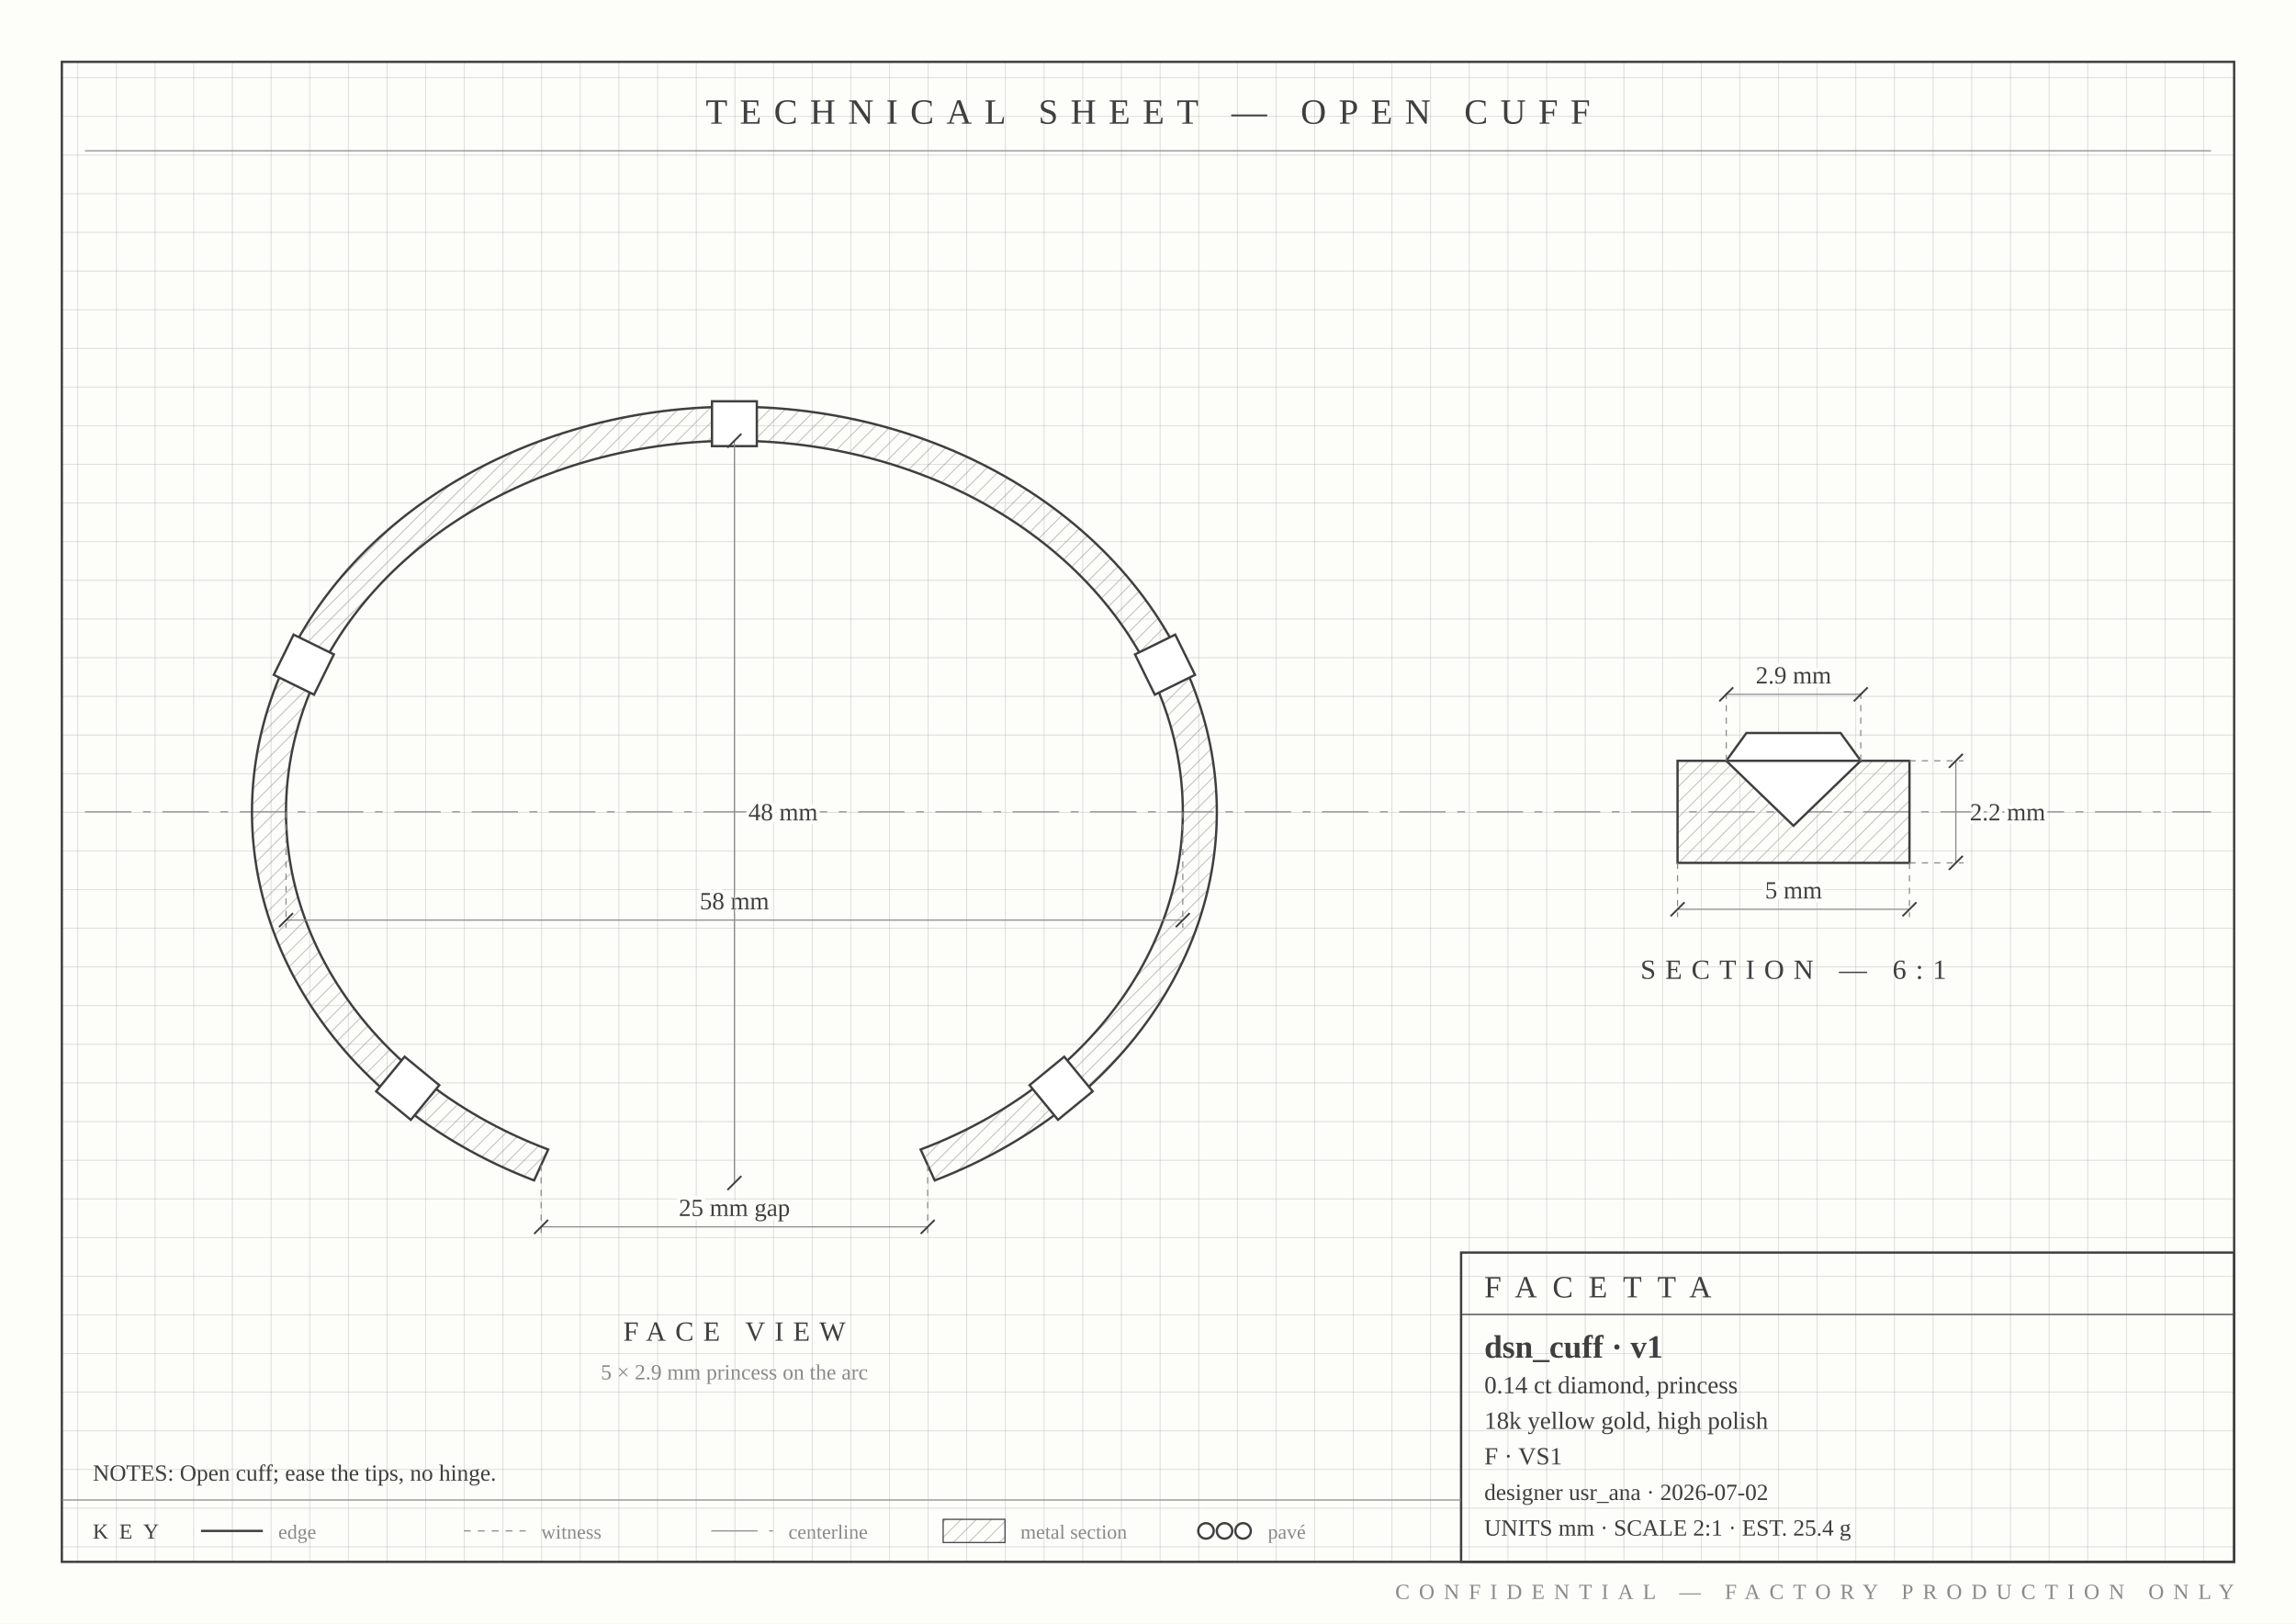
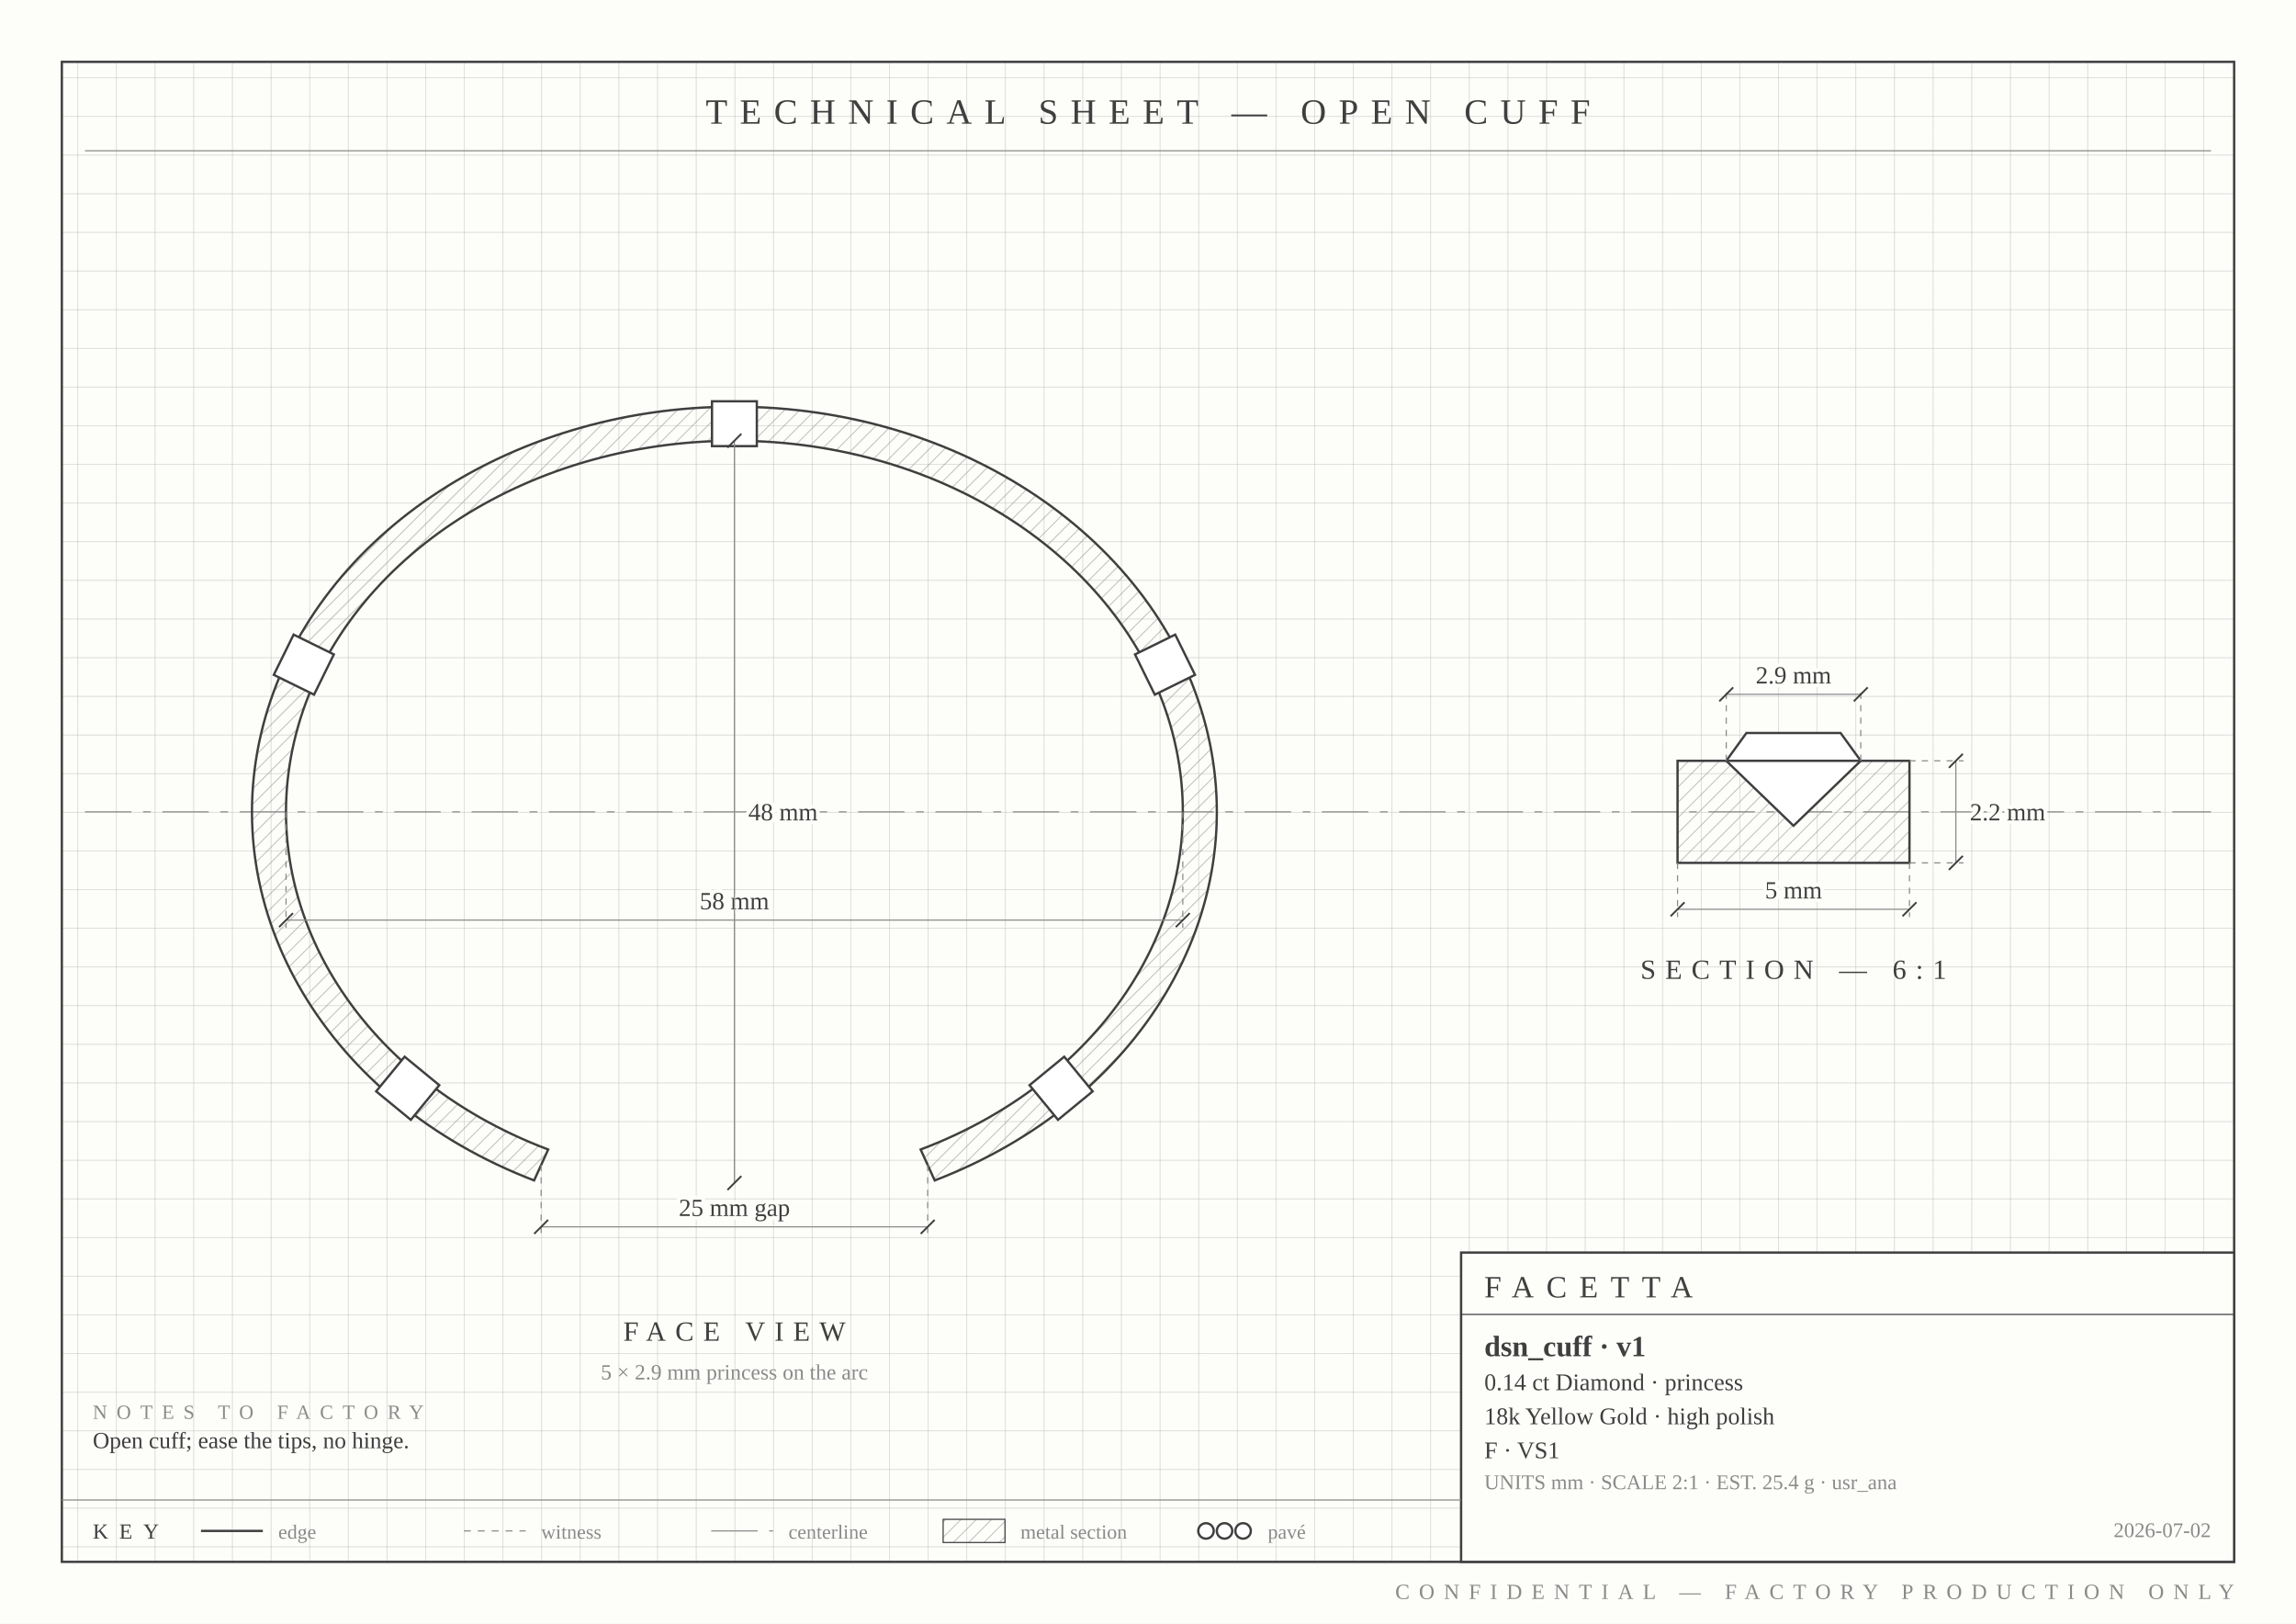
<svg xmlns="http://www.w3.org/2000/svg" viewBox="0 0 297 210" width="297mm" height="210mm" font-family="Georgia, 'Times New Roman', serif">
  <defs>
    <pattern id="hatch" width="1.4" height="1.4" patternTransform="rotate(45)" patternUnits="userSpaceOnUse">
      <line x1="0" y1="0" x2="0" y2="1.4" stroke="#8a8a8a" stroke-width="0.12" />
    </pattern>
    <pattern id="grid" width="5" height="5" patternUnits="userSpaceOnUse">
      <line x1="0" y1="0" x2="5" y2="0" stroke="#8a8a8a" stroke-width="0.06" />
      <line x1="0" y1="0" x2="0" y2="5" stroke="#8a8a8a" stroke-width="0.06" />
    </pattern>
  </defs>
  <rect x="0" y="0" width="297" height="210" fill="#fdfdfa" />
  <rect x="8" y="8" width="281" height="194" fill="url(#grid)" stroke="#3f3f3f" stroke-width="0.3" />
  <text x="148.50" y="16.00" font-family="Georgia, 'Times New Roman', serif" font-size="4.6" fill="#3f3f3f" text-anchor="middle" letter-spacing="1.6">TECHNICAL SHEET — OPEN CUFF</text>
  <line x1="11.00" y1="19.50" x2="286.00" y2="19.50" stroke="#8a8a8a" stroke-width="0.15" />
  <line x1="11.00" y1="105.00" x2="286.00" y2="105.00" stroke="#8a8a8a" stroke-width="0.15" stroke-dasharray="6 1.5 1 1.5" />
  <path d="M 69.09 152.67 A 62.40 52.40 0 1 1 120.91 152.67 L 119.09 148.67 A 58.00 48.00 0 1 0 70.91 148.67 Z" fill="url(#hatch)" stroke="#3f3f3f" stroke-width="0.3" />
  <rect x="49.84" y="137.85" width="5.80" height="5.80" fill="#ffffff" stroke="#3f3f3f" stroke-width="0.3" transform="rotate(-140.6 52.74 140.75)" />
  <rect x="36.40" y="83.06" width="5.80" height="5.80" fill="#ffffff" stroke="#3f3f3f" stroke-width="0.3" transform="rotate(-63.8 39.30 85.96)" />
  <rect x="92.10" y="51.90" width="5.80" height="5.80" fill="#ffffff" stroke="#3f3f3f" stroke-width="0.3" transform="rotate(-0.0 95.00 54.80)" />
  <rect x="147.80" y="83.06" width="5.80" height="5.80" fill="#ffffff" stroke="#3f3f3f" stroke-width="0.3" transform="rotate(63.8 150.70 85.96)" />
  <rect x="134.36" y="137.85" width="5.80" height="5.80" fill="#ffffff" stroke="#3f3f3f" stroke-width="0.3" transform="rotate(140.6 137.26 140.75)" />
  <line x1="37.00" y1="105.00" x2="37.00" y2="120.00" stroke="#8a8a8a" stroke-width="0.15" stroke-dasharray="0.8 0.8" />
  <line x1="153.00" y1="105.00" x2="153.00" y2="120.00" stroke="#8a8a8a" stroke-width="0.15" stroke-dasharray="0.8 0.8" />
  <line x1="37.00" y1="119.00" x2="153.00" y2="119.00" stroke="#8a8a8a" stroke-width="0.15" />
  <line x1="36.10" y1="119.90" x2="37.90" y2="118.10" stroke="#3f3f3f" stroke-width="0.24" />
  <line x1="152.10" y1="119.90" x2="153.90" y2="118.10" stroke="#3f3f3f" stroke-width="0.24" />
  <text x="95.00" y="117.60" font-family="Georgia, 'Times New Roman', serif" font-size="3.2" fill="#3f3f3f" text-anchor="middle" stroke="#fdfdfa" stroke-width="1.0" stroke-linejoin="round" paint-order="stroke">58 mm</text>
  <line x1="95.00" y1="57.00" x2="95.00" y2="153.00" stroke="#8a8a8a" stroke-width="0.15" />
  <line x1="94.10" y1="57.90" x2="95.90" y2="56.10" stroke="#3f3f3f" stroke-width="0.24" />
  <line x1="94.10" y1="153.90" x2="95.90" y2="152.10" stroke="#3f3f3f" stroke-width="0.24" />
  <text x="96.80" y="106.10" font-family="Georgia, 'Times New Roman', serif" font-size="3.2" fill="#3f3f3f" text-anchor="start" stroke="#fdfdfa" stroke-width="1.0" stroke-linejoin="round" paint-order="stroke">48 mm</text>
  <line x1="70.00" y1="150.67" x2="70.00" y2="159.67" stroke="#8a8a8a" stroke-width="0.15" stroke-dasharray="0.8 0.8" />
  <line x1="120.00" y1="150.67" x2="120.00" y2="159.67" stroke="#8a8a8a" stroke-width="0.15" stroke-dasharray="0.8 0.8" />
  <line x1="70.00" y1="158.67" x2="120.00" y2="158.67" stroke="#8a8a8a" stroke-width="0.15" />
  <line x1="69.10" y1="159.57" x2="70.90" y2="157.77" stroke="#3f3f3f" stroke-width="0.24" />
  <line x1="119.10" y1="159.57" x2="120.90" y2="157.77" stroke="#3f3f3f" stroke-width="0.24" />
  <text x="95.00" y="157.27" font-family="Georgia, 'Times New Roman', serif" font-size="3.2" fill="#3f3f3f" text-anchor="middle" stroke="#fdfdfa" stroke-width="1.0" stroke-linejoin="round" paint-order="stroke">25 mm gap</text>
  <text x="95.00" y="173.40" font-family="Georgia, 'Times New Roman', serif" font-size="3.6" fill="#3f3f3f" text-anchor="middle" letter-spacing="1.2">FACE VIEW</text>
  <text x="95.00" y="178.40" font-family="Georgia, 'Times New Roman', serif" font-size="2.8" fill="#8a8a8a" text-anchor="middle">5 × 2.9 mm princess on the arc</text>
  <rect x="217.00" y="98.40" width="30.00" height="13.20" fill="url(#hatch)" stroke="#3f3f3f" stroke-width="0.3" />
  <polygon points="225.91,94.80 238.09,94.80 240.70,98.40 232.00,106.80 223.30,98.40" fill="#ffffff" stroke="#3f3f3f" stroke-width="0.3" />
  <line x1="223.30" y1="98.40" x2="240.70" y2="98.40" stroke="#3f3f3f" stroke-width="0.3" />
  <line x1="223.30" y1="98.40" x2="223.30" y2="88.80" stroke="#8a8a8a" stroke-width="0.15" stroke-dasharray="0.8 0.8" />
  <line x1="240.70" y1="98.40" x2="240.70" y2="88.80" stroke="#8a8a8a" stroke-width="0.15" stroke-dasharray="0.8 0.8" />
  <line x1="223.30" y1="89.80" x2="240.70" y2="89.80" stroke="#8a8a8a" stroke-width="0.15" />
  <line x1="222.40" y1="90.70" x2="224.20" y2="88.90" stroke="#3f3f3f" stroke-width="0.24" />
  <line x1="239.80" y1="90.70" x2="241.60" y2="88.90" stroke="#3f3f3f" stroke-width="0.24" />
  <text x="232.00" y="88.40" font-family="Georgia, 'Times New Roman', serif" font-size="3.2" fill="#3f3f3f" text-anchor="middle" stroke="#fdfdfa" stroke-width="1.0" stroke-linejoin="round" paint-order="stroke">2.9 mm</text>
  <line x1="217.00" y1="111.60" x2="217.00" y2="118.60" stroke="#8a8a8a" stroke-width="0.15" stroke-dasharray="0.8 0.8" />
  <line x1="247.00" y1="111.60" x2="247.00" y2="118.60" stroke="#8a8a8a" stroke-width="0.15" stroke-dasharray="0.8 0.8" />
  <line x1="217.00" y1="117.60" x2="247.00" y2="117.60" stroke="#8a8a8a" stroke-width="0.15" />
  <line x1="216.10" y1="118.50" x2="217.90" y2="116.70" stroke="#3f3f3f" stroke-width="0.24" />
  <line x1="246.10" y1="118.50" x2="247.90" y2="116.70" stroke="#3f3f3f" stroke-width="0.24" />
  <text x="232.00" y="116.20" font-family="Georgia, 'Times New Roman', serif" font-size="3.2" fill="#3f3f3f" text-anchor="middle" stroke="#fdfdfa" stroke-width="1.0" stroke-linejoin="round" paint-order="stroke">5 mm</text>
  <line x1="247.00" y1="98.40" x2="254.00" y2="98.40" stroke="#8a8a8a" stroke-width="0.15" stroke-dasharray="0.8 0.8" />
  <line x1="247.00" y1="111.60" x2="254.00" y2="111.60" stroke="#8a8a8a" stroke-width="0.15" stroke-dasharray="0.8 0.8" />
  <line x1="253.00" y1="98.40" x2="253.00" y2="111.60" stroke="#8a8a8a" stroke-width="0.15" />
  <line x1="252.10" y1="99.30" x2="253.90" y2="97.50" stroke="#3f3f3f" stroke-width="0.24" />
  <line x1="252.10" y1="112.50" x2="253.90" y2="110.70" stroke="#3f3f3f" stroke-width="0.24" />
  <text x="254.80" y="106.10" font-family="Georgia, 'Times New Roman', serif" font-size="3.2" fill="#3f3f3f" text-anchor="start" stroke="#fdfdfa" stroke-width="1.0" stroke-linejoin="round" paint-order="stroke">2.2 mm</text>
  <text x="232.00" y="126.60" font-family="Georgia, 'Times New Roman', serif" font-size="3.6" fill="#3f3f3f" text-anchor="middle" letter-spacing="1.2">SECTION — 6:1</text>
-   <rect x="189.00" y="162.00" width="100" height="40" fill="none" stroke="#3f3f3f" stroke-width="0.3" />
+   <rect x="189.00" y="162.00" width="100" height="40" fill="#fdfdfa" stroke="#3f3f3f" stroke-width="0.3" />
  <line x1="189.00" y1="170.00" x2="289.00" y2="170.00" stroke="#3f3f3f" stroke-width="0.15" />
-   <text x="192.00" y="167.80" font-family="Georgia, 'Times New Roman', serif" font-size="4.0" fill="#3f3f3f" text-anchor="start" letter-spacing="2.0">FACETTA</text>
-   <text x="192.00" y="175.60" font-family="Georgia, 'Times New Roman', serif" font-size="4.2" fill="#3f3f3f" text-anchor="start" font-weight="bold">dsn_cuff  ·  v1</text>
-   <text x="192.00" y="180.20" font-family="Georgia, 'Times New Roman', serif" font-size="3.2" fill="#3f3f3f" text-anchor="start">0.14 ct diamond, princess</text>
-   <text x="192.00" y="184.80" font-family="Georgia, 'Times New Roman', serif" font-size="3.2" fill="#3f3f3f" text-anchor="start">18k yellow gold, high polish</text>
-   <text x="192.00" y="189.40" font-family="Georgia, 'Times New Roman', serif" font-size="3.2" fill="#3f3f3f" text-anchor="start">F  ·  VS1</text>
-   <text x="192.00" y="194.00" font-family="Georgia, 'Times New Roman', serif" font-size="3.0" fill="#3f3f3f" text-anchor="start">designer usr_ana  ·  2026-07-02</text>
-   <text x="192.00" y="198.60" font-family="Georgia, 'Times New Roman', serif" font-size="3.0" fill="#3f3f3f" text-anchor="start">UNITS mm  ·  SCALE 2:1  ·  EST. 25.4 g</text>
+   <text x="192.00" y="167.80" font-family="Georgia, 'Times New Roman', serif" font-size="4.0" fill="#3f3f3f" text-anchor="start" letter-spacing="1.6">FACETTA</text>
+   <text x="192.00" y="175.40" font-family="Georgia, 'Times New Roman', serif" font-size="3.8" fill="#3f3f3f" text-anchor="start" font-weight="bold">dsn_cuff  ·  v1</text>
+   <text x="192.00" y="179.80" font-family="Georgia, 'Times New Roman', serif" font-size="3.1" fill="#3f3f3f" text-anchor="start">0.14 ct Diamond  ·  princess</text>
+   <text x="192.00" y="184.20" font-family="Georgia, 'Times New Roman', serif" font-size="3.1" fill="#3f3f3f" text-anchor="start">18k Yellow Gold  ·  high polish</text>
+   <text x="192.00" y="188.60" font-family="Georgia, 'Times New Roman', serif" font-size="3.1" fill="#3f3f3f" text-anchor="start">F  ·  VS1</text>
+   <text x="192.00" y="192.60" font-family="Georgia, 'Times New Roman', serif" font-size="2.7" fill="#8a8a8a" text-anchor="start">UNITS mm  ·  SCALE 2:1  ·  EST. 25.4 g  ·  usr_ana</text>
+   <text x="286.00" y="198.80" font-family="Georgia, 'Times New Roman', serif" font-size="2.7" fill="#8a8a8a" text-anchor="end">2026-07-02</text>
  <line x1="8.00" y1="194.00" x2="189.00" y2="194.00" stroke="#8a8a8a" stroke-width="0.15" />
  <text x="12.00" y="199.00" font-family="Georgia, 'Times New Roman', serif" font-size="2.8" fill="#3f3f3f" text-anchor="start" letter-spacing="1.4">KEY</text>
  <line x1="26.00" y1="198.00" x2="34.00" y2="198.00" stroke="#3f3f3f" stroke-width="0.3" />
  <text x="36.00" y="199.00" font-family="Georgia, 'Times New Roman', serif" font-size="2.6" fill="#8a8a8a" text-anchor="start">edge</text>
  <line x1="60.00" y1="198.00" x2="68.00" y2="198.00" stroke="#8a8a8a" stroke-width="0.15" stroke-dasharray="0.9 0.9" />
  <text x="70.00" y="199.00" font-family="Georgia, 'Times New Roman', serif" font-size="2.6" fill="#8a8a8a" text-anchor="start">witness</text>
  <line x1="92.00" y1="198.00" x2="100.00" y2="198.00" stroke="#8a8a8a" stroke-width="0.15" stroke-dasharray="6 1.5 1 1.5" />
  <text x="102.00" y="199.00" font-family="Georgia, 'Times New Roman', serif" font-size="2.6" fill="#8a8a8a" text-anchor="start">centerline</text>
  <rect x="122.00" y="196.50" width="8" height="3" fill="url(#hatch)" stroke="#3f3f3f" stroke-width="0.15" />
  <text x="132.00" y="199.00" font-family="Georgia, 'Times New Roman', serif" font-size="2.6" fill="#8a8a8a" text-anchor="start">metal section</text>
  <circle cx="156.00" cy="198.00" r="1.00" fill="#ffffff" stroke="#3f3f3f" stroke-width="0.3" />
  <circle cx="158.40" cy="198.00" r="1.00" fill="#ffffff" stroke="#3f3f3f" stroke-width="0.3" />
  <circle cx="160.80" cy="198.00" r="1.00" fill="#ffffff" stroke="#3f3f3f" stroke-width="0.3" />
  <text x="164.00" y="199.00" font-family="Georgia, 'Times New Roman', serif" font-size="2.6" fill="#8a8a8a" text-anchor="start">pavé</text>
-   <text x="12.00" y="191.50" font-family="Georgia, 'Times New Roman', serif" font-size="3.0" fill="#3f3f3f" text-anchor="start">NOTES: Open cuff; ease the tips, no hinge.</text>
+   <text x="12.00" y="183.50" font-family="Georgia, 'Times New Roman', serif" font-size="2.6" fill="#8a8a8a" text-anchor="start" letter-spacing="1.2">NOTES TO FACTORY</text>
+   <text x="12.00" y="187.30" font-family="Georgia, 'Times New Roman', serif" font-size="3.0" fill="#3f3f3f" text-anchor="start">Open cuff; ease the tips, no hinge.</text>
  <text x="289.00" y="206.80" font-family="Georgia, 'Times New Roman', serif" font-size="2.8" fill="#8a8a8a" text-anchor="end" letter-spacing="1.2">CONFIDENTIAL — FACTORY PRODUCTION ONLY</text>
</svg>
